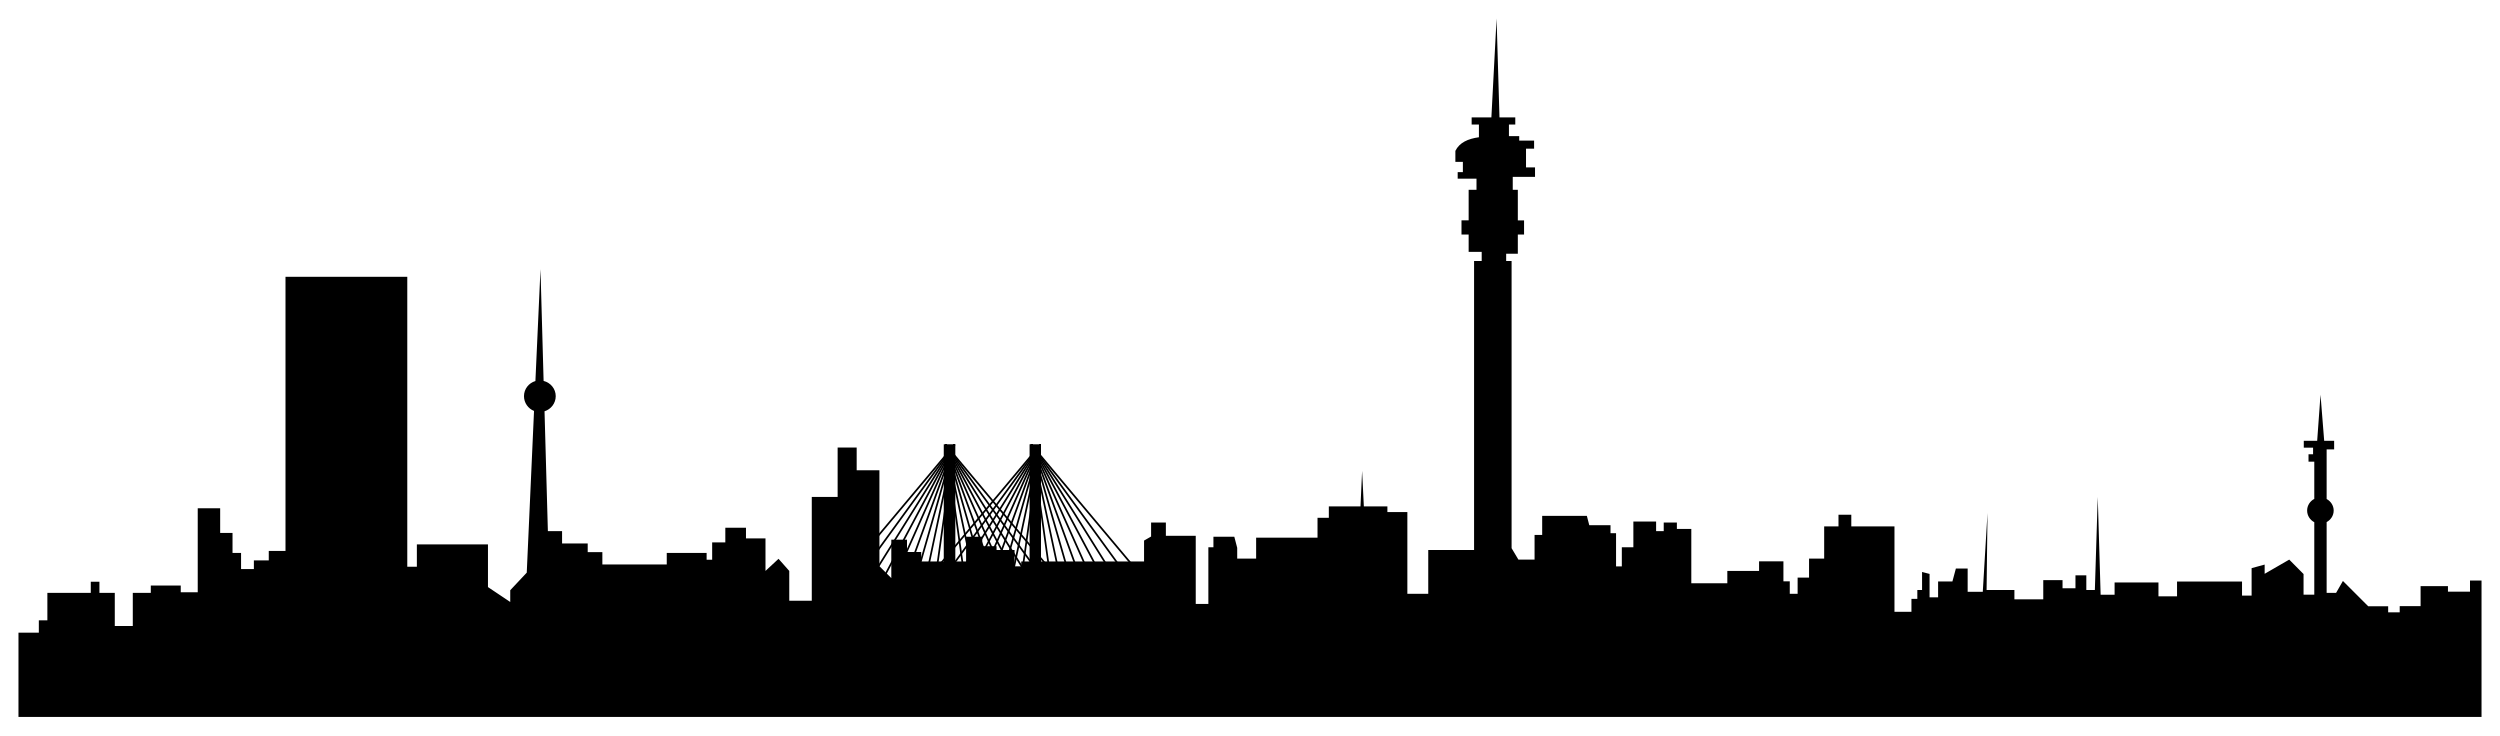
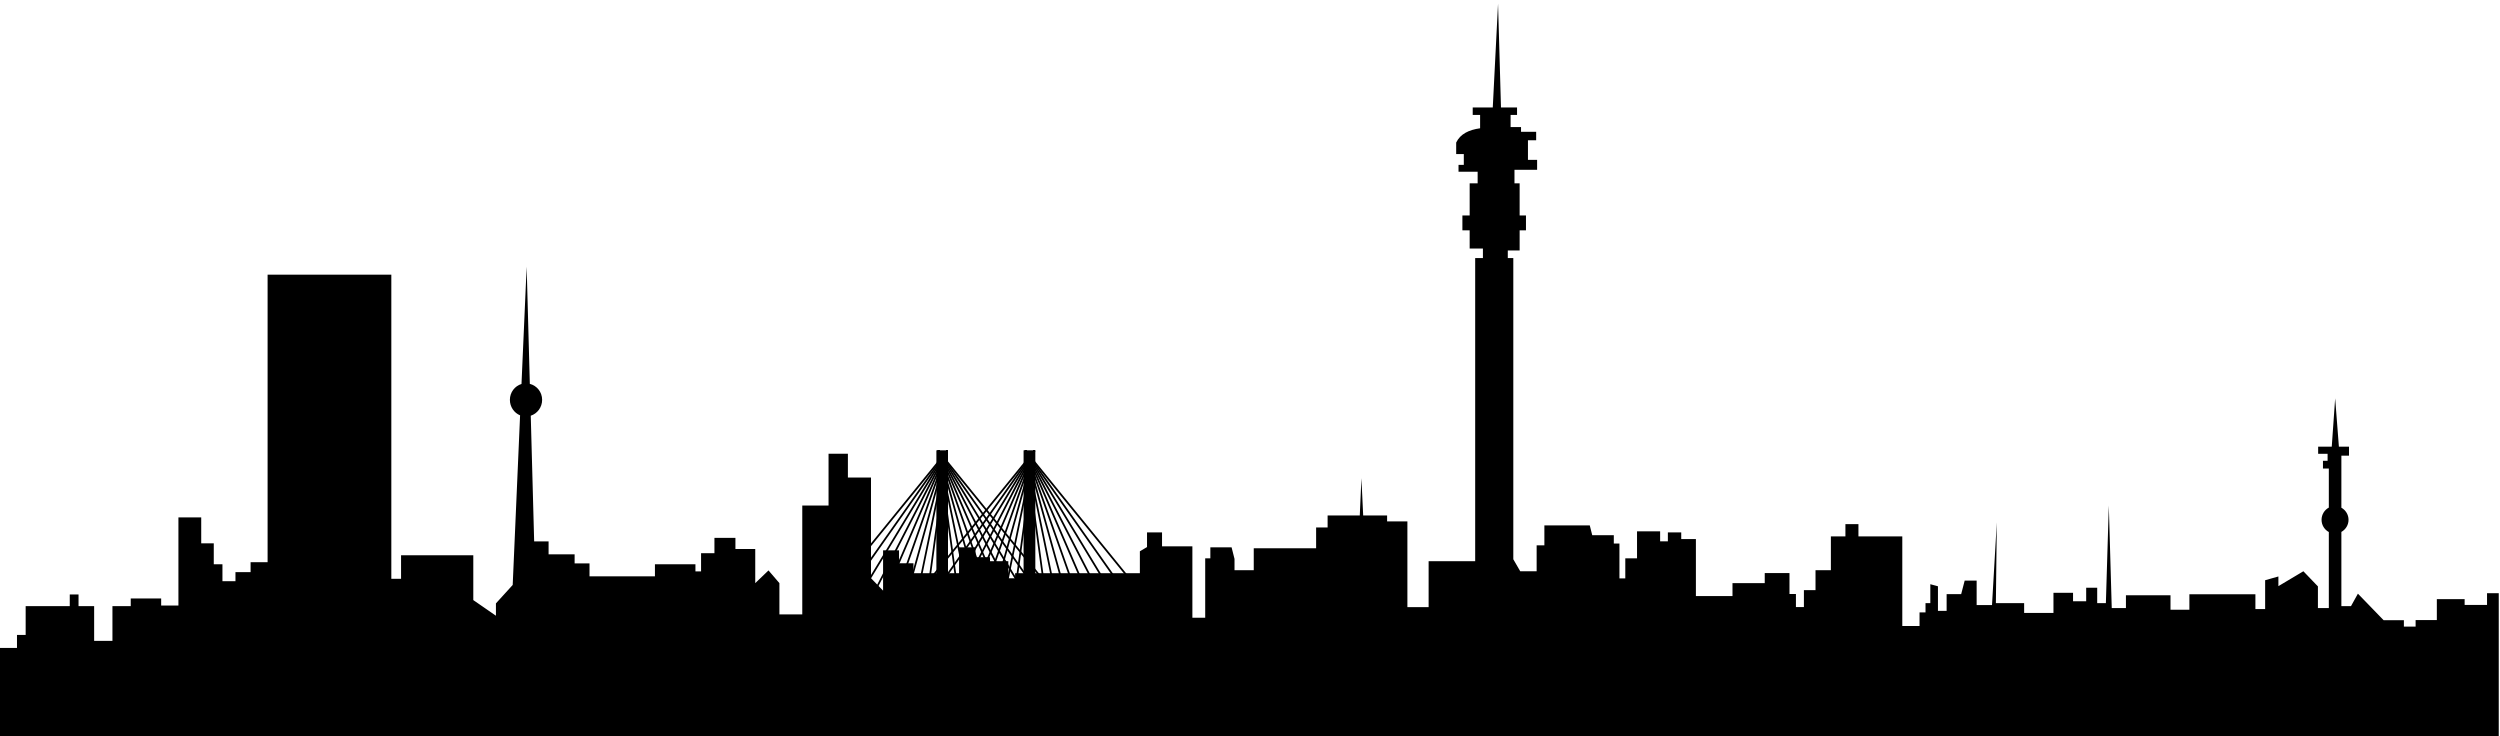
<svg xmlns="http://www.w3.org/2000/svg" xmlns:xlink="http://www.w3.org/1999/xlink" id="svg2" version="1.1" width="676.819" height="199.088">
  <defs id="defs6" />
-   <path style="fill:#000000;stroke:none" d="m 5,194.088 666.819,0 0,-36.931 -3.122,0 0,3.031 -5.969,0 0,-1.5 -7.406,0 0,5.406 -5.656,0 0,1.688 -3.125,0 0,-1.656 -5.406,0 -6.844,-6.844 -1.844,3.219 -2.562,0 0,-19.156 c 1.115,-0.609 1.906,-1.765 1.906,-3.125 0,-1.36 -0.791,-2.516 -1.906,-3.125 l 0,-13.438 2.031,0 0,-2.312 -2.694,0 -0.994,-12.484 -0.906,12.484 -3.625,0 0,1.844 2.516,0 0,1.795 -1.234,0 0,1.999 1.562,0 0,10.082 c -1.142,0.6 -1.938,1.776 -1.938,3.156 0,1.38 0.795,2.556 1.938,3.156 l 0,19.625 -2.906,0 0,-5.594 -3.875,-3.906 -6.656,3.844 0,-2.5 -3.531,0.969 0,7.438 -2.594,0 0,-3.812 -17.594,0 0,4 -5.031,0 0,-3.75 -11.875,0 0,3.312 -3.781,0 -0.781,-26.469 -0.781,25.188 -2.312,0 0,-3.969 -2.938,0 0,3.5 -3.5,0 0,-2.188 -5.219,0 0,5.188 -7.812,0 0,-2.531 -7.531,0 0.25,-20.844 -1.281,21.344 -4.094,0 0,-6.312 -3.188,0 -0.938,3.5 -3.875,0 0,4.312 -2.312,0 0,-6.344 -2.031,-0.531 0,4.875 -1.281,0 0,2.406 -1.594,0 0,3.5 -4.594,0 0,-23.125 -11.688,0 0,-3.156 -3.469,0 0,3.156 -3.875,0 0,8.719 -4.094,0 0,5.156 -3.094,0 0,4.375 -2.125,0 0,-3.375 -1.719,0 0,-5.406 -6.594,0 0,2.594 -8.594,0 0,3.344 -9.75,0 0,-14.719 -3.906,0 0,-1.719 -3.562,0 0,2.312 -2.062,0 0,-2.594 -6.156,0 0,6.969 -3.125,0 0,5.188 -1.562,0 0,-9 -1.5,0 0,-2.156 -5.75,0 -0.656,-2.531 -12.094,0 0,5.156 -2.062,0 0,6.688 -4.375,0 -1.844,-3.094 0,-77.75 -1.469,0 0,-1.969 3.156,0 0,-5.188 1.688,0 0,-3.844 -1.688,0 0,-8.281 -1.375,0 0,-3.5 6.031,0 0,-2.562 -2.438,0 0,-5.062 2.188,0 0,-2.188 -4.031,0 0,-1.219 -2.781,0 0,-3.125 1.719,0 0,-1.938 -4.281,0 L 405.166,5 l -1.406,26.781 -5.344,0 0,1.938 1.969,0 0,3.438 c -2.951,0.403 -5.27,1.439 -6.375,3.688 l 0,2.969 2.031,0 0,2.781 -1.406,0 0,1.781 5.094,0 0,3 -2.125,0 0,8.281 -1.938,0 0,3.844 1.938,0 0,4.688 3.531,0 0,2.469 -2.062,0 0,78.25 -12.406,0 0,11.844 -5.656,0 0,-22.125 -5.406,0 0,-1.531 -6.375,0 -0.469,-9.625 -0.438,9.625 -8.572,0 0,3.094 -3.062,0 0,5.375 -16.619,0 0,5.656 -5.125,0 0,-2.906 -0.781,-3 -5.656,0 0,2.844 -1.372,0 0,15.344 -3.416,0 0,-18.438 -8.087,0 0,-3.594 -4,0 0,3.781 -1.906,1.094 0,5.656 -33.244,0 0,1.312 -1.812,0 0,-4.406 -4.875,0 0,-1.031 -3.875,0 0,-2.562 -4.375,0 0,6.688 -12.151,0 0,-2.562 -3.844,0 0,-3.344 -4.25,0 0,10.406 -3.219,-3.219 0,-25.969 -6.156,0 0,-6.156 -5.156,0 0,13.375 -7,0 0,28.094 -6.094,0 0,-8.063 -2.906,-3.281 -3.531,3.281 0,-8.812 -5.281,0 0,-2.875 -5.594,0 0,3.969 -3.562,0 0,4.688 -1.5,0 0,-1.844 -10.793,0 0,3.125 -17.433,0 0,-3.344 -3.969,0 0,-2.344 -6.938,0 0,-3.344 -3.844,0 -0.906,-32.438 c 1.746,-0.543 3.031,-2.169 3.031,-4.094 0,-2.014 -1.409,-3.664 -3.281,-4.125 l -0.844,-30.25 -1.375,30.281 c -1.78,0.522 -3.094,2.145 -3.094,4.094 0,1.811 1.131,3.371 2.719,4 l -1.969,43.781 -4.469,4.757 0,3.185 -6.031,-4.036 0,-11.562 -19.25,0 0,6.062 -2.594,0 0,-78.5 -32.969,0 0,74.219 -4.531,0 0,2.562 -4.031,0 0,2.344 -3.469,0 0,-4.375 -2.312,0 0,-5.406 -3.344,0 0,-6.688 -6.075,0 0,22.754 -4.598,0 0,-1.834 -8.108,0.013 0,1.973 -4.875,0 0,8.969 -4.875,0 0,-8.969 -4.159,0 0,-3.01 -2.341,0 0,3.01 -11.75,0 0,7.437 -2.312,0 0,3.344 -5.51,0 z" id="path2987" />
-   <g transform="translate(-54.05097,-267.883)" id="g4050">
+   <path style="fill:#000000;stroke:none;stroke-width:1.032" d="m -1,199.326 h 677.479 v -38.736 h -3.171 v 3.179 h -6.064 v -1.573 h -7.525 v 5.67 h -5.747 v 1.77 h -3.175 v -1.737 h -5.493 l -6.953,-7.178 -1.873,3.376 h -2.603 v -20.092 c 1.133,-0.638 1.937,-1.851 1.937,-3.278 0,-1.426 -0.804,-2.639 -1.937,-3.278 v -14.094 h 2.064 v -2.425 h -2.737 l -1.01,-13.094 -0.921,13.094 h -3.683 v 1.934 h 2.556 v 1.882 h -1.254 v 2.096 h 1.587 v 10.574 c -1.16,0.63 -1.968,1.863 -1.968,3.31 0,1.447 0.808,2.681 1.968,3.31 v 20.584 h -2.953 v -5.867 l -3.937,-4.097 -6.763,4.032 v -2.622 l -3.588,1.016 v 7.801 h -2.635 v -3.999 h -17.875 v 4.195 h -5.112 v -3.933 h -12.065 v 3.474 h -3.842 l -0.794,-27.762 -0.794,26.418 h -2.349 v -4.163 h -2.984 v 3.671 h -3.556 v -2.294 h -5.302 v 5.441 h -7.937 v -2.655 h -7.652 l 0.254,-21.862 -1.302,22.387 h -4.159 v -6.621 h -3.238 l -0.952,3.671 h -3.937 v 4.523 h -2.349 v -6.654 l -2.064,-0.557 v 5.113 h -1.302 v 2.524 h -1.619 v 3.671 h -4.667 v -24.255 h -11.874 v -3.31 h -3.524 v 3.31 h -3.937 v 9.145 h -4.159 v 5.408 h -3.143 v 4.589 h -2.159 v -3.54 h -1.746 v -5.67 h -6.699 v 2.72 h -8.731 v 3.507 h -9.906 v -15.438 h -3.969 v -1.803 h -3.619 v 2.425 h -2.095 v -2.72 h -6.255 v 7.309 h -3.175 v 5.441 h -1.587 v -9.44 h -1.524 v -2.262 h -5.842 l -0.667,-2.655 h -12.287 v 5.408 h -2.095 v 7.014 h -4.445 l -1.873,-3.245 V 69.864 h -1.492 V 67.799 h 3.207 v -5.441 h 1.714 v -4.032 h -1.714 v -8.686 h -1.397 v -3.671 h 6.128 v -2.688 H 413.659 V 37.972 h 2.222 v -2.294 h -4.096 v -1.278 h -2.826 v -3.278 h 1.746 V 29.09 H 406.357 L 405.563,1 404.134,29.09 h -5.429 v 2.032 h 2 v 3.605 c -2.998,0.422 -5.354,1.509 -6.477,3.868 v 3.114 h 2.064 v 2.917 h -1.429 v 1.868 h 5.175 v 3.147 h -2.159 v 8.686 h -1.968 v 4.032 h 1.968 v 4.917 h 3.588 v 2.589 h -2.095 v 82.073 h -12.605 v 12.422 h -5.747 v -23.206 h -5.493 v -1.606 h -6.477 l -0.476,-10.095 -0.445,10.095 h -8.709 v 3.245 h -3.111 v 5.638 h -16.885 v 5.933 h -5.207 v -3.048 l -0.794,-3.147 h -5.747 v 2.983 h -1.394 v 16.094 h -3.471 v -19.339 h -8.216 v -3.769 h -4.064 v 3.966 l -1.937,1.147 v 5.933 h -33.775 v 1.377 h -1.841 v -4.622 h -4.953 v -1.082 h -3.937 v -2.688 h -4.445 v 7.014 h -12.346 v -2.688 h -3.905 v -3.507 h -4.318 v 10.915 l -3.27,-3.376 v -27.238 h -6.255 v -6.457 h -5.239 v 14.028 h -7.112 v 29.467 h -6.191 v -8.457 l -2.953,-3.442 -3.588,3.442 v -9.243 h -5.366 v -3.015 h -5.683 v 4.163 h -3.619 v 4.917 h -1.524 v -1.934 h -10.965 v 3.278 h -17.712 v -3.507 h -4.032 v -2.458 h -7.048 v -3.507 h -3.905 l -0.921,-34.022 c 1.774,-0.57 3.08,-2.275 3.08,-4.294 0,-2.113 -1.432,-3.843 -3.334,-4.327 l -0.857,-31.728 -1.397,31.761 c -1.808,0.548 -3.143,2.25 -3.143,4.294 0,1.9 1.15,3.536 2.762,4.195 l -2,45.92 -4.54,4.989 v 3.341 l -6.127,-4.233 V 150.331 H 108.578 v 6.359 h -2.635 V 74.355 H 72.446 v 77.845 h -4.604 v 2.688 h -4.096 v 2.458 h -3.524 v -4.589 h -2.349 v -5.67 h -3.397 v -7.014 h -6.172 v 23.866 h -4.672 v -1.923 l -8.238,0.014 v 2.069 h -4.953 v 9.407 h -4.953 v -9.407 h -4.225 v -3.157 H 18.885 v 3.157 H 6.947 v 7.801 H 4.598 v 3.507 H -1 Z" id="path2987" />
+   <g transform="matrix(1.015986,0,0,1.048859,-60.99497,-285.2157)" id="g4050">
    <g id="g3970">
      <rect style="fill:#000000;fill-opacity:1;fill-rule:evenodd;stroke:none" id="rect3867" width="3.076" height="50.634" x="309.553" y="388.169" />
      <g id="g3929">
        <rect y="388.169" x="312.156" height="57.732" width="0.473" id="rect3887" style="fill:#000000;fill-opacity:1;fill-rule:evenodd;stroke:none" />
        <use height="600" width="800" id="use3889" xlink:href="#rect3887" y="0" x="0" />
-         <use height="600" width="800" id="use3891" transform="matrix(0.9975641,0.06975647,-0.06975647,0.9975641,27.83884,-20.82935)" xlink:href="#rect3887" y="0" x="0" />
-         <use height="600" width="800" id="use3893" transform="matrix(0.9902681,0.1391731,-0.1391731,0.9902681,57.06515,-39.6661)" xlink:href="#rect3887" y="0" x="0" />
-         <use height="600" width="800" id="use3895" transform="matrix(0.9781476,0.2079117,-0.2079117,0.9781476,87.53654,-56.41848)" xlink:href="#rect3887" y="0" x="0" />
-         <use height="600" width="800" id="use3897" transform="matrix(0.9612617,0.2756374,-0.2756374,0.9612617,119.1046,-71.00487)" xlink:href="#rect3887" y="0" x="0" />
-         <use height="600" width="800" id="use3899" transform="matrix(0.9396926,0.3420201,-0.3420201,0.9396926,151.6154,-83.35422)" xlink:href="#rect3887" y="0" x="0" />
-         <use height="600" width="800" id="use3901" transform="matrix(0.9135455,0.4067366,-0.4067366,0.9135455,184.9107,-93.40635)" xlink:href="#rect3887" y="0" x="0" />
-         <use height="600" width="800" id="use3903" transform="matrix(0.8829476,0.4694716,-0.4694716,0.8829476,218.8282,-101.1123)" xlink:href="#rect3887" y="0" x="0" />
-         <use height="600" width="800" id="use3905" transform="matrix(0.8480481,0.5299193,-0.5299193,0.8480481,253.2028,-106.4345)" xlink:href="#rect3887" y="0" x="0" />
-         <use height="600" width="800" id="use3907" transform="matrix(0.809017,0.5877853,-0.5877853,0.809017,287.8668,-109.3471)" xlink:href="#rect3887" y="0" x="0" />
-         <use height="600" width="800" id="use3909" transform="matrix(0.7660444,0.6427876,-0.6427876,0.7660444,322.6515,-109.8358)" xlink:href="#rect3887" y="0" x="0" />
+         <use height="600" width="800" id="use3891" transform="rotate(4,312.1567,388.1853)" xlink:href="#rect3887" y="0" x="0" />
+         <use height="600" width="800" id="use3893" transform="rotate(8,312.1584,388.2018)" xlink:href="#rect3887" y="0" x="0" />
+         <use height="600" width="800" id="use3895" transform="rotate(12,312.1612,388.218)" xlink:href="#rect3887" y="0" x="0" />
+         <use height="600" width="800" id="use3897" transform="rotate(16,312.1652,388.2341)" xlink:href="#rect3887" y="0" x="0" />
+         <use height="600" width="800" id="use3899" transform="rotate(20,312.1703,388.2497)" xlink:href="#rect3887" y="0" x="0" />
+         <use height="600" width="800" id="use3901" transform="rotate(24,312.1765,388.2651)" xlink:href="#rect3887" y="0" x="0" />
+         <use height="600" width="800" id="use3903" transform="rotate(28,312.1838,388.2799)" xlink:href="#rect3887" y="0" x="0" />
+         <use height="600" width="800" id="use3905" transform="rotate(32,312.192,388.2942)" xlink:href="#rect3887" y="0" x="0" />
+         <use height="600" width="800" id="use3907" transform="rotate(36,312.2013,388.3079)" xlink:href="#rect3887" y="0" x="0" />
+         <use height="600" width="800" id="use3909" transform="rotate(40,312.2114,388.3209)" xlink:href="#rect3887" y="0" x="0" />
      </g>
      <use x="0" y="0" xlink:href="#g3929" id="use3943" transform="matrix(-1,0,0,1,622.5125,0)" width="800" height="600" />
    </g>
-     <g id="g3970-1" transform="translate(23.23426,0)">
+     <g id="g3970-1" transform="translate(23.23426)">
      <rect style="fill:#000000;fill-opacity:1;fill-rule:evenodd;stroke:none" id="rect3867-1" width="3.076" height="50.634" x="309.553" y="388.169" />
      <g id="g3929-6">
        <rect y="388.169" x="312.156" height="57.732" width="0.473" id="rect3887-0" style="fill:#000000;fill-opacity:1;fill-rule:evenodd;stroke:none" />
        <use height="600" width="800" id="use3889-4" xlink:href="#rect3887-0" y="0" x="0" />
-         <use height="600" width="800" id="use3891-6" transform="matrix(0.9975641,0.06975647,-0.06975647,0.9975641,27.83884,-20.82935)" xlink:href="#rect3887-0" y="0" x="0" />
-         <use height="600" width="800" id="use3893-4" transform="matrix(0.9902681,0.1391731,-0.1391731,0.9902681,57.06515,-39.6661)" xlink:href="#rect3887-0" y="0" x="0" />
-         <use height="600" width="800" id="use3895-4" transform="matrix(0.9781476,0.2079117,-0.2079117,0.9781476,87.53654,-56.41848)" xlink:href="#rect3887-0" y="0" x="0" />
-         <use height="600" width="800" id="use3897-6" transform="matrix(0.9612617,0.2756374,-0.2756374,0.9612617,119.1046,-71.00487)" xlink:href="#rect3887-0" y="0" x="0" />
-         <use height="600" width="800" id="use3899-5" transform="matrix(0.9396926,0.3420201,-0.3420201,0.9396926,151.6154,-83.35422)" xlink:href="#rect3887-0" y="0" x="0" />
-         <use height="600" width="800" id="use3901-0" transform="matrix(0.9135455,0.4067366,-0.4067366,0.9135455,184.9107,-93.40635)" xlink:href="#rect3887-0" y="0" x="0" />
-         <use height="600" width="800" id="use3903-4" transform="matrix(0.8829476,0.4694716,-0.4694716,0.8829476,218.8282,-101.1123)" xlink:href="#rect3887-0" y="0" x="0" />
-         <use height="600" width="800" id="use3905-1" transform="matrix(0.8480481,0.5299193,-0.5299193,0.8480481,253.2028,-106.4345)" xlink:href="#rect3887-0" y="0" x="0" />
-         <use height="600" width="800" id="use3907-2" transform="matrix(0.809017,0.5877853,-0.5877853,0.809017,287.8668,-109.3471)" xlink:href="#rect3887-0" y="0" x="0" />
-         <use height="600" width="800" id="use3909-3" transform="matrix(0.7660444,0.6427876,-0.6427876,0.7660444,322.6515,-109.8358)" xlink:href="#rect3887-0" y="0" x="0" />
+         <use height="600" width="800" id="use3891-6" transform="rotate(4,312.1567,388.1853)" xlink:href="#rect3887-0" y="0" x="0" />
+         <use height="600" width="800" id="use3893-4" transform="rotate(8,312.1584,388.2018)" xlink:href="#rect3887-0" y="0" x="0" />
+         <use height="600" width="800" id="use3895-4" transform="rotate(12,312.1612,388.218)" xlink:href="#rect3887-0" y="0" x="0" />
+         <use height="600" width="800" id="use3897-6" transform="rotate(16,312.1652,388.2341)" xlink:href="#rect3887-0" y="0" x="0" />
+         <use height="600" width="800" id="use3899-5" transform="rotate(20,312.1703,388.2497)" xlink:href="#rect3887-0" y="0" x="0" />
+         <use height="600" width="800" id="use3901-0" transform="rotate(24,312.1765,388.2651)" xlink:href="#rect3887-0" y="0" x="0" />
+         <use height="600" width="800" id="use3903-4" transform="rotate(28,312.1838,388.2799)" xlink:href="#rect3887-0" y="0" x="0" />
+         <use height="600" width="800" id="use3905-1" transform="rotate(32,312.192,388.2942)" xlink:href="#rect3887-0" y="0" x="0" />
+         <use height="600" width="800" id="use3907-2" transform="rotate(36,312.2013,388.3079)" xlink:href="#rect3887-0" y="0" x="0" />
+         <use height="600" width="800" id="use3909-3" transform="rotate(40,312.2114,388.3209)" xlink:href="#rect3887-0" y="0" x="0" />
      </g>
      <use x="0" y="0" xlink:href="#g3929-6" id="use3943-4" transform="matrix(-1,0,0,1,622.5125,0)" width="800" height="600" />
    </g>
  </g>
</svg>
